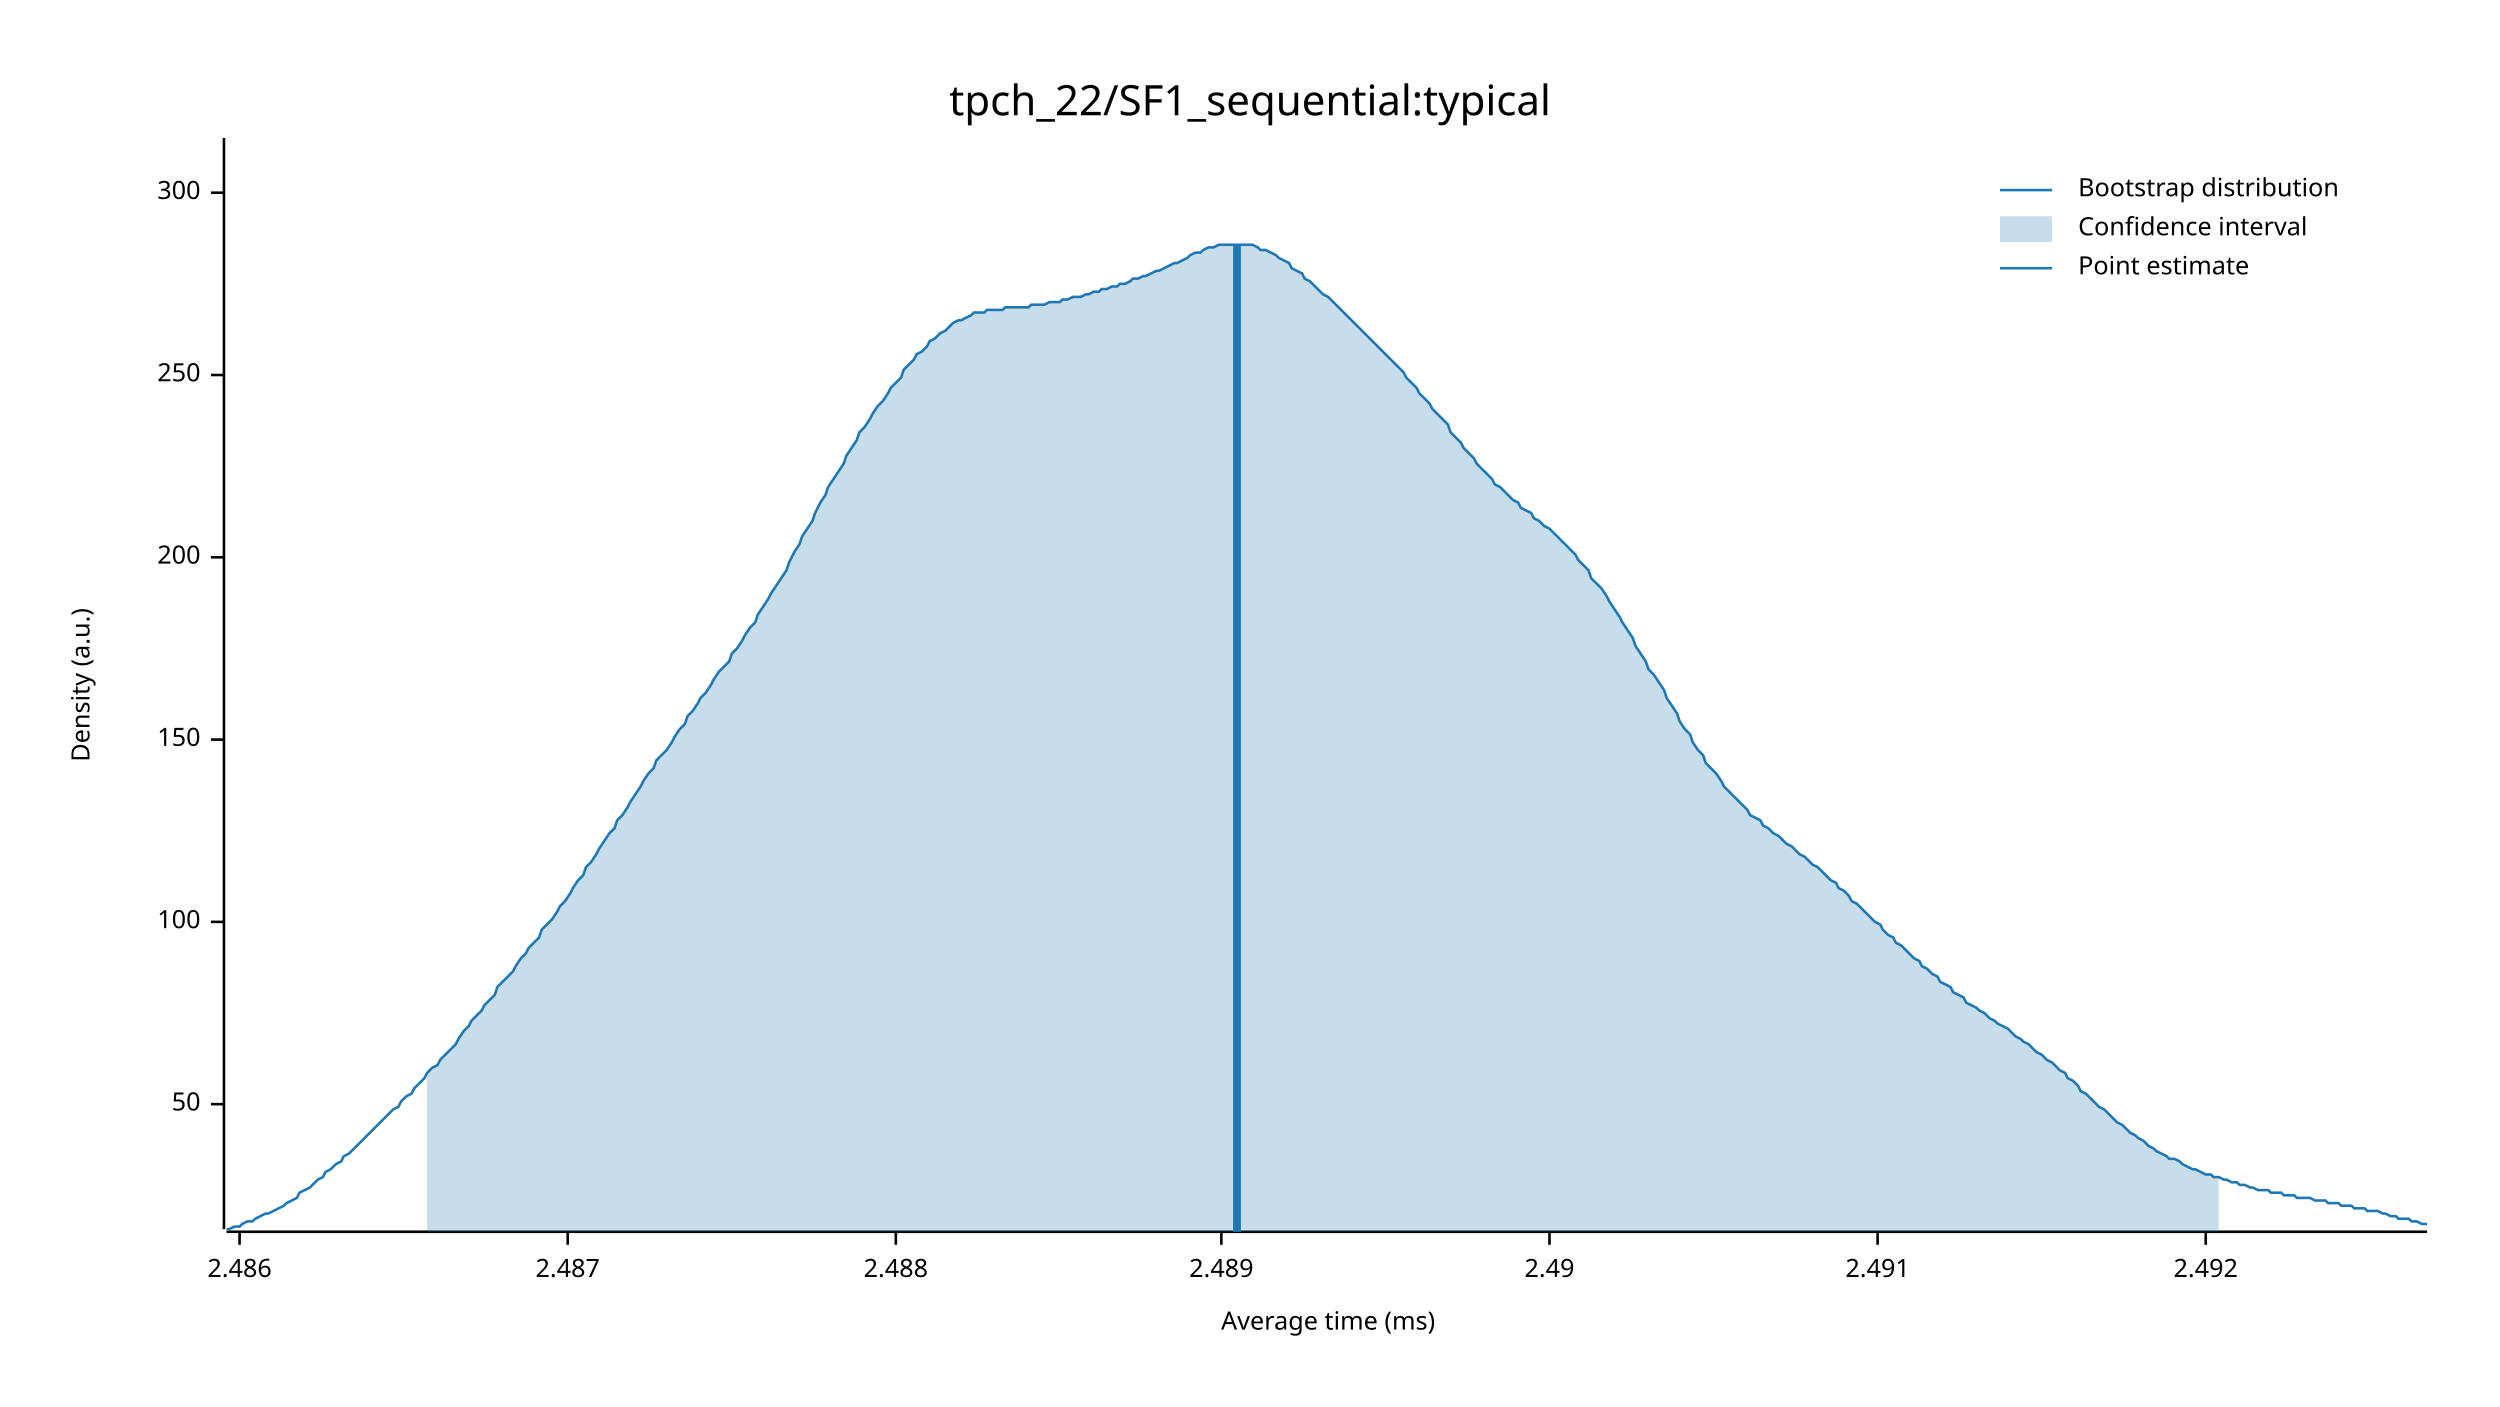
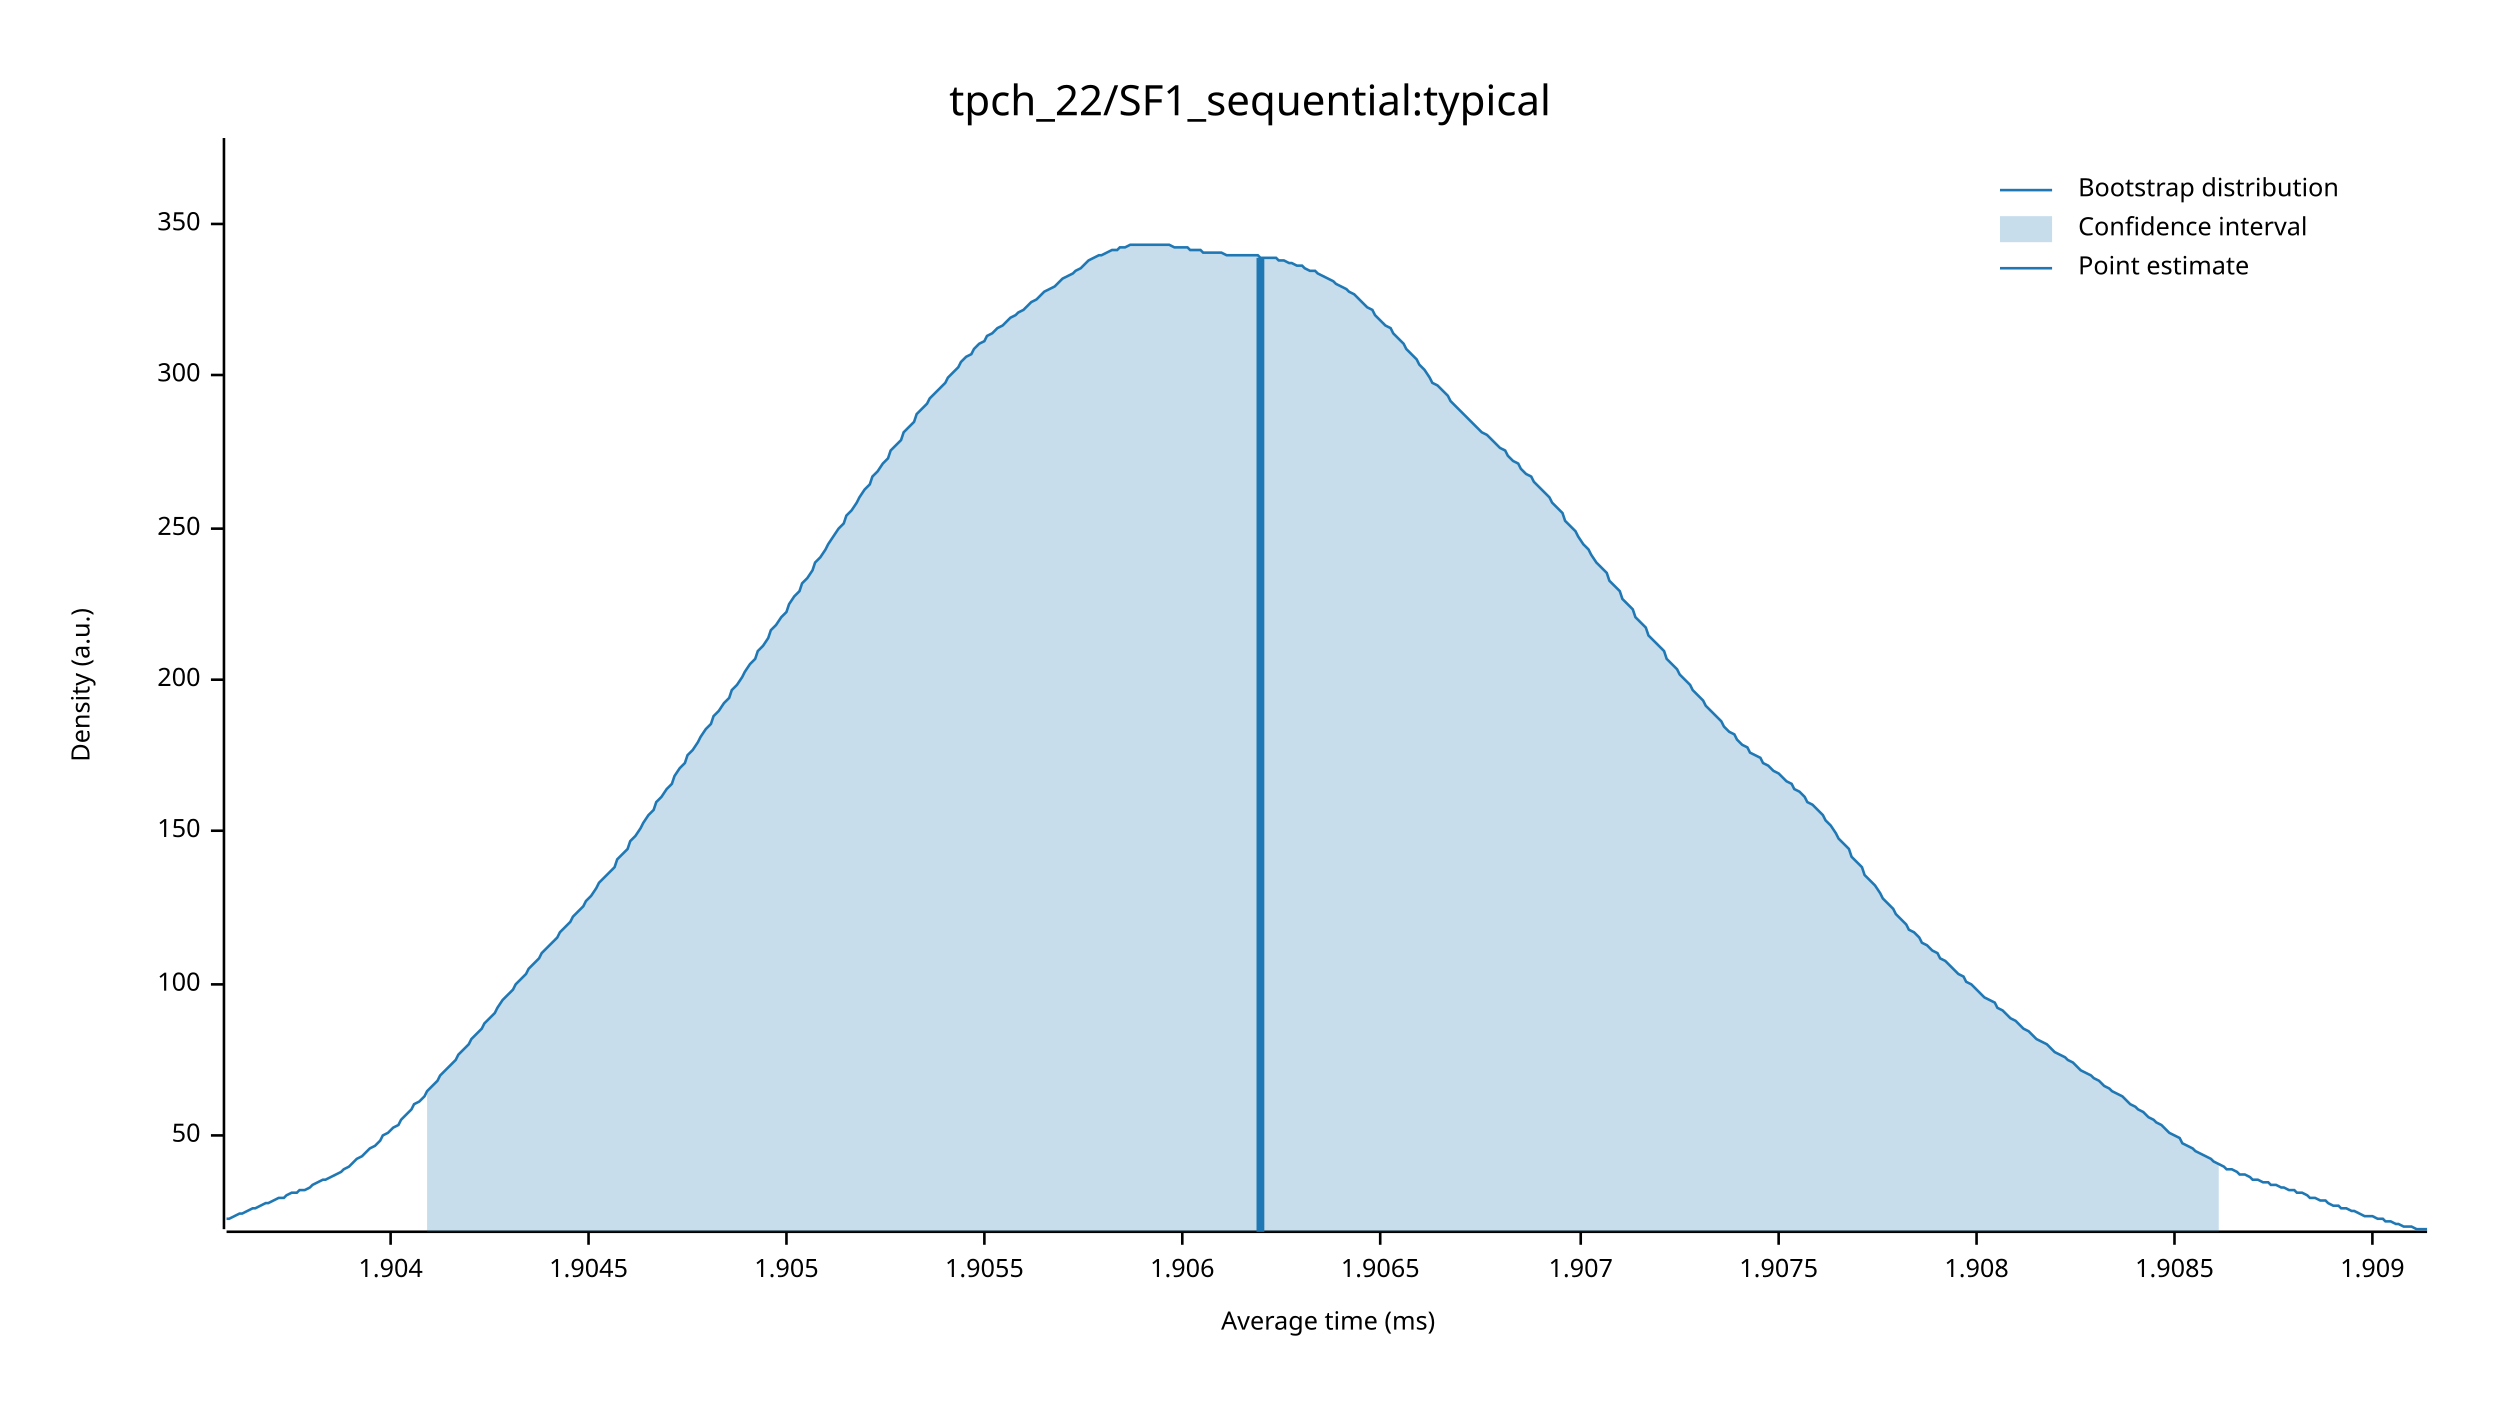
<svg xmlns="http://www.w3.org/2000/svg" width="960" height="540" viewBox="0 0 960 540">
  <text x="480" y="32" dy="0.76em" text-anchor="middle" font-family="sans-serif" font-size="16.129" opacity="1" fill="#000000">
tpch_22/SF1_sequential:typical
</text>
  <text x="27" y="263" dy="0.76em" text-anchor="middle" font-family="sans-serif" font-size="9.677" opacity="1" fill="#000000" transform="rotate(270, 27, 263)">
Density (a.u.)
</text>
  <text x="510" y="513" dy="-0.5ex" text-anchor="middle" font-family="sans-serif" font-size="9.677" opacity="1" fill="#000000">
Average time (ms)
</text>
  <polyline fill="none" opacity="1" stroke="#000000" stroke-width="1" points="86,53 86,472 " />
-   <text x="77" y="424" dy="0.5ex" text-anchor="end" font-family="sans-serif" font-size="9.677" opacity="1" fill="#000000">
+   <text x="77" y="436" dy="0.5ex" text-anchor="end" font-family="sans-serif" font-size="9.677" opacity="1" fill="#000000">
50
</text>
-   <polyline fill="none" opacity="1" stroke="#000000" stroke-width="1" points="81,424 86,424 " />
-   <text x="77" y="354" dy="0.5ex" text-anchor="end" font-family="sans-serif" font-size="9.677" opacity="1" fill="#000000">
+   <polyline fill="none" opacity="1" stroke="#000000" stroke-width="1" points="81,436 86,436 " />
+   <text x="77" y="378" dy="0.5ex" text-anchor="end" font-family="sans-serif" font-size="9.677" opacity="1" fill="#000000">
100
</text>
-   <polyline fill="none" opacity="1" stroke="#000000" stroke-width="1" points="81,354 86,354 " />
-   <text x="77" y="284" dy="0.5ex" text-anchor="end" font-family="sans-serif" font-size="9.677" opacity="1" fill="#000000">
+   <polyline fill="none" opacity="1" stroke="#000000" stroke-width="1" points="81,378 86,378 " />
+   <text x="77" y="319" dy="0.5ex" text-anchor="end" font-family="sans-serif" font-size="9.677" opacity="1" fill="#000000">
150
</text>
-   <polyline fill="none" opacity="1" stroke="#000000" stroke-width="1" points="81,284 86,284 " />
-   <text x="77" y="214" dy="0.5ex" text-anchor="end" font-family="sans-serif" font-size="9.677" opacity="1" fill="#000000">
+   <polyline fill="none" opacity="1" stroke="#000000" stroke-width="1" points="81,319 86,319 " />
+   <text x="77" y="261" dy="0.5ex" text-anchor="end" font-family="sans-serif" font-size="9.677" opacity="1" fill="#000000">
200
</text>
-   <polyline fill="none" opacity="1" stroke="#000000" stroke-width="1" points="81,214 86,214 " />
-   <text x="77" y="144" dy="0.5ex" text-anchor="end" font-family="sans-serif" font-size="9.677" opacity="1" fill="#000000">
+   <polyline fill="none" opacity="1" stroke="#000000" stroke-width="1" points="81,261 86,261 " />
+   <text x="77" y="203" dy="0.5ex" text-anchor="end" font-family="sans-serif" font-size="9.677" opacity="1" fill="#000000">
250
</text>
-   <polyline fill="none" opacity="1" stroke="#000000" stroke-width="1" points="81,144 86,144 " />
-   <text x="77" y="74" dy="0.5ex" text-anchor="end" font-family="sans-serif" font-size="9.677" opacity="1" fill="#000000">
+   <polyline fill="none" opacity="1" stroke="#000000" stroke-width="1" points="81,203 86,203 " />
+   <text x="77" y="144" dy="0.5ex" text-anchor="end" font-family="sans-serif" font-size="9.677" opacity="1" fill="#000000">
300
</text>
-   <polyline fill="none" opacity="1" stroke="#000000" stroke-width="1" points="81,74 86,74 " />
+   <polyline fill="none" opacity="1" stroke="#000000" stroke-width="1" points="81,144 86,144 " />
+   <text x="77" y="86" dy="0.5ex" text-anchor="end" font-family="sans-serif" font-size="9.677" opacity="1" fill="#000000">
+ 350
+ </text>
+   <polyline fill="none" opacity="1" stroke="#000000" stroke-width="1" points="81,86 86,86 " />
  <polyline fill="none" opacity="1" stroke="#000000" stroke-width="1" points="87,473 932,473 " />
-   <text x="92" y="483" dy="0.76em" text-anchor="middle" font-family="sans-serif" font-size="9.677" opacity="1" fill="#000000">
- 2.486
+   <text x="150" y="483" dy="0.76em" text-anchor="middle" font-family="sans-serif" font-size="9.677" opacity="1" fill="#000000">
+ 1.904
</text>
-   <polyline fill="none" opacity="1" stroke="#000000" stroke-width="1" points="92,473 92,478 " />
-   <text x="218" y="483" dy="0.76em" text-anchor="middle" font-family="sans-serif" font-size="9.677" opacity="1" fill="#000000">
- 2.487
+   <polyline fill="none" opacity="1" stroke="#000000" stroke-width="1" points="150,473 150,478 " />
+   <text x="226" y="483" dy="0.76em" text-anchor="middle" font-family="sans-serif" font-size="9.677" opacity="1" fill="#000000">
+ 1.9045
</text>
-   <polyline fill="none" opacity="1" stroke="#000000" stroke-width="1" points="218,473 218,478 " />
-   <text x="344" y="483" dy="0.76em" text-anchor="middle" font-family="sans-serif" font-size="9.677" opacity="1" fill="#000000">
- 2.488
+   <polyline fill="none" opacity="1" stroke="#000000" stroke-width="1" points="226,473 226,478 " />
+   <text x="302" y="483" dy="0.76em" text-anchor="middle" font-family="sans-serif" font-size="9.677" opacity="1" fill="#000000">
+ 1.905
</text>
-   <polyline fill="none" opacity="1" stroke="#000000" stroke-width="1" points="344,473 344,478 " />
-   <text x="469" y="483" dy="0.76em" text-anchor="middle" font-family="sans-serif" font-size="9.677" opacity="1" fill="#000000">
- 2.489
+   <polyline fill="none" opacity="1" stroke="#000000" stroke-width="1" points="302,473 302,478 " />
+   <text x="378" y="483" dy="0.76em" text-anchor="middle" font-family="sans-serif" font-size="9.677" opacity="1" fill="#000000">
+ 1.9055
</text>
-   <polyline fill="none" opacity="1" stroke="#000000" stroke-width="1" points="469,473 469,478 " />
-   <text x="595" y="483" dy="0.76em" text-anchor="middle" font-family="sans-serif" font-size="9.677" opacity="1" fill="#000000">
- 2.49
+   <polyline fill="none" opacity="1" stroke="#000000" stroke-width="1" points="378,473 378,478 " />
+   <text x="454" y="483" dy="0.76em" text-anchor="middle" font-family="sans-serif" font-size="9.677" opacity="1" fill="#000000">
+ 1.906
</text>
-   <polyline fill="none" opacity="1" stroke="#000000" stroke-width="1" points="595,473 595,478 " />
-   <text x="721" y="483" dy="0.76em" text-anchor="middle" font-family="sans-serif" font-size="9.677" opacity="1" fill="#000000">
- 2.491
+   <polyline fill="none" opacity="1" stroke="#000000" stroke-width="1" points="454,473 454,478 " />
+   <text x="530" y="483" dy="0.76em" text-anchor="middle" font-family="sans-serif" font-size="9.677" opacity="1" fill="#000000">
+ 1.9065
</text>
-   <polyline fill="none" opacity="1" stroke="#000000" stroke-width="1" points="721,473 721,478 " />
-   <text x="847" y="483" dy="0.76em" text-anchor="middle" font-family="sans-serif" font-size="9.677" opacity="1" fill="#000000">
- 2.492
+   <polyline fill="none" opacity="1" stroke="#000000" stroke-width="1" points="530,473 530,478 " />
+   <text x="607" y="483" dy="0.76em" text-anchor="middle" font-family="sans-serif" font-size="9.677" opacity="1" fill="#000000">
+ 1.907
</text>
-   <polyline fill="none" opacity="1" stroke="#000000" stroke-width="1" points="847,473 847,478 " />
-   <polyline fill="none" opacity="1" stroke="#1F78B4" stroke-width="1" points="87,472 88,472 90,471 92,471 93,470 95,469 97,469 98,468 100,467 102,466 103,466 105,465 107,464 109,463 110,462 112,461 114,460 115,458 117,457 119,456 120,455 122,453 124,452 125,450 127,449 129,447 131,446 132,444 134,443 136,441 137,440 139,438 141,436 142,435 144,433 146,431 147,430 149,428 151,426 153,425 154,423 156,421 158,420 159,418 161,416 163,414 164,412 166,410 168,409 169,407 171,405 173,403 175,401 176,399 178,396 180,394 181,392 183,390 185,388 186,386 188,384 190,382 191,379 193,377 195,375 197,373 198,371 200,368 202,366 203,364 205,362 207,360 208,357 210,355 212,353 214,350 215,348 217,346 219,343 220,341 222,338 224,336 225,333 227,331 229,328 230,326 232,323 234,320 236,318 237,315 239,313 241,310 242,308 244,305 246,302 247,300 249,297 251,295 252,292 254,290 256,288 258,285 259,283 261,280 263,278 264,275 266,273 268,270 269,268 271,266 273,263 274,261 276,258 278,256 280,254 281,251 283,249 285,246 286,244 288,241 290,239 291,236 293,233 295,230 296,228 298,225 300,222 302,219 303,216 305,212 307,209 308,206 310,203 312,200 313,197 315,193 317,190 318,187 320,184 322,181 324,178 325,175 327,172 329,169 330,166 332,164 334,161 335,159 337,156 339,154 341,151 342,149 344,147 346,145 347,142 349,140 351,138 352,136 354,135 356,133 357,131 359,130 361,128 363,127 364,126 366,124 368,123 369,123 371,122 373,121 374,120 376,120 378,120 379,119 381,119 383,119 385,119 386,118 388,118 390,118 391,118 393,118 395,118 396,117 398,117 400,117 401,117 403,116 405,116 407,116 408,115 410,115 412,114 413,114 415,114 417,113 418,113 420,112 422,112 423,111 425,111 427,110 429,110 430,109 432,109 434,108 435,107 437,107 439,106 440,106 442,105 444,104 445,104 447,103 449,102 451,101 452,101 454,100 456,99 457,98 459,97 461,97 462,96 464,95 466,95 468,94 469,94 471,94 473,94 474,94 476,94 478,94 479,94 481,94 483,95 484,96 486,96 488,97 490,98 491,99 493,100 495,101 496,103 498,104 500,105 501,107 503,108 505,110 506,111 508,113 510,114 512,116 513,117 515,119 517,121 518,122 520,124 522,126 523,127 525,129 527,131 528,132 530,134 532,136 534,138 535,139 537,141 539,143 540,145 542,147 544,149 545,151 547,153 549,155 550,157 552,159 554,161 556,163 557,166 559,168 561,170 562,172 564,174 566,176 567,178 569,180 571,182 573,184 574,186 576,187 578,189 579,190 581,192 583,193 584,195 586,196 588,197 589,199 591,200 593,202 595,203 596,204 598,206 600,208 601,209 603,211 605,213 606,215 608,217 610,219 611,222 613,224 615,226 617,229 618,231 620,234 622,237 623,239 625,242 627,245 628,248 630,251 632,254 633,257 635,259 637,262 639,265 640,268 642,271 644,274 645,277 647,280 649,282 650,285 652,288 654,290 655,293 657,295 659,297 661,300 662,302 664,304 666,306 667,307 669,309 671,311 672,313 674,314 676,315 677,317 679,318 681,320 683,321 684,322 686,324 688,325 689,326 691,328 693,329 694,330 696,332 698,333 700,335 701,336 703,338 705,339 706,341 708,342 710,344 711,346 713,347 715,349 716,350 718,352 720,354 722,355 723,357 725,359 727,360 728,362 730,363 732,365 733,366 735,368 737,369 738,371 740,372 742,374 744,375 745,377 747,378 749,379 750,381 752,382 754,383 755,385 757,386 759,387 760,388 762,389 764,391 766,392 767,393 769,394 771,395 772,396 774,398 776,399 777,400 779,401 781,403 782,404 784,405 786,407 788,408 789,409 791,411 793,412 794,414 796,415 798,417 799,419 801,420 803,422 804,423 806,425 808,426 810,428 811,429 813,431 815,432 816,433 818,435 820,436 821,437 823,438 825,440 827,441 828,442 830,443 832,444 833,445 835,445 837,446 838,447 840,448 842,449 843,449 845,450 847,451 849,451 850,452 852,452 854,453 855,453 857,454 859,454 860,455 862,455 864,456 865,456 867,457 869,457 871,457 872,458 874,458 876,458 877,459 879,459 881,459 882,460 884,460 886,460 887,460 889,461 891,461 893,461 894,462 896,462 898,462 899,463 901,463 903,463 904,464 906,464 908,464 909,465 911,465 913,465 915,466 916,466 918,467 920,467 921,468 923,468 925,468 926,469 928,469 930,470 932,470 " />
-   <polygon opacity="0.25" fill="#1F78B4" points="164,412 166,410 168,409 169,407 171,405 173,403 175,401 176,399 178,396 180,394 181,392 183,390 185,388 186,386 188,384 190,382 191,379 193,377 195,375 197,373 198,371 200,368 202,366 203,364 205,362 207,360 208,357 210,355 212,353 214,350 215,348 217,346 219,343 220,341 222,338 224,336 225,333 227,331 229,328 230,326 232,323 234,320 236,318 237,315 239,313 241,310 242,308 244,305 246,302 247,300 249,297 251,295 252,292 254,290 256,288 258,285 259,283 261,280 263,278 264,275 266,273 268,270 269,268 271,266 273,263 274,261 276,258 278,256 280,254 281,251 283,249 285,246 286,244 288,241 290,239 291,236 293,233 295,230 296,228 298,225 300,222 302,219 303,216 305,212 307,209 308,206 310,203 312,200 313,197 315,193 317,190 318,187 320,184 322,181 324,178 325,175 327,172 329,169 330,166 332,164 334,161 335,159 337,156 339,154 341,151 342,149 344,147 346,145 347,142 349,140 351,138 352,136 354,135 356,133 357,131 359,130 361,128 363,127 364,126 366,124 368,123 369,123 371,122 373,121 374,120 376,120 378,120 379,119 381,119 383,119 385,119 386,118 388,118 390,118 391,118 393,118 395,118 396,117 398,117 400,117 401,117 403,116 405,116 407,116 408,115 410,115 412,114 413,114 415,114 417,113 418,113 420,112 422,112 423,111 425,111 427,110 429,110 430,109 432,109 434,108 435,107 437,107 439,106 440,106 442,105 444,104 445,104 447,103 449,102 451,101 452,101 454,100 456,99 457,98 459,97 461,97 462,96 464,95 466,95 468,94 469,94 471,94 473,94 474,94 476,94 478,94 479,94 481,94 483,95 484,96 486,96 488,97 490,98 491,99 493,100 495,101 496,103 498,104 500,105 501,107 503,108 505,110 506,111 508,113 510,114 512,116 513,117 515,119 517,121 518,122 520,124 522,126 523,127 525,129 527,131 528,132 530,134 532,136 534,138 535,139 537,141 539,143 540,145 542,147 544,149 545,151 547,153 549,155 550,157 552,159 554,161 556,163 557,166 559,168 561,170 562,172 564,174 566,176 567,178 569,180 571,182 573,184 574,186 576,187 578,189 579,190 581,192 583,193 584,195 586,196 588,197 589,199 591,200 593,202 595,203 596,204 598,206 600,208 601,209 603,211 605,213 606,215 608,217 610,219 611,222 613,224 615,226 617,229 618,231 620,234 622,237 623,239 625,242 627,245 628,248 630,251 632,254 633,257 635,259 637,262 639,265 640,268 642,271 644,274 645,277 647,280 649,282 650,285 652,288 654,290 655,293 657,295 659,297 661,300 662,302 664,304 666,306 667,307 669,309 671,311 672,313 674,314 676,315 677,317 679,318 681,320 683,321 684,322 686,324 688,325 689,326 691,328 693,329 694,330 696,332 698,333 700,335 701,336 703,338 705,339 706,341 708,342 710,344 711,346 713,347 715,349 716,350 718,352 720,354 722,355 723,357 725,359 727,360 728,362 730,363 732,365 733,366 735,368 737,369 738,371 740,372 742,374 744,375 745,377 747,378 749,379 750,381 752,382 754,383 755,385 757,386 759,387 760,388 762,389 764,391 766,392 767,393 769,394 771,395 772,396 774,398 776,399 777,400 779,401 781,403 782,404 784,405 786,407 788,408 789,409 791,411 793,412 794,414 796,415 798,417 799,419 801,420 803,422 804,423 806,425 808,426 810,428 811,429 813,431 815,432 816,433 818,435 820,436 821,437 823,438 825,440 827,441 828,442 830,443 832,444 833,445 835,445 837,446 838,447 840,448 842,449 843,449 845,450 847,451 849,451 850,452 852,452 852,473 164,473 " />
-   <polyline fill="none" opacity="1" stroke="#1F78B4" stroke-width="3" points="475,473 475,94 " />
+   <polyline fill="none" opacity="1" stroke="#000000" stroke-width="1" points="607,473 607,478 " />
+   <text x="683" y="483" dy="0.76em" text-anchor="middle" font-family="sans-serif" font-size="9.677" opacity="1" fill="#000000">
+ 1.9075
+ </text>
+   <polyline fill="none" opacity="1" stroke="#000000" stroke-width="1" points="683,473 683,478 " />
+   <text x="759" y="483" dy="0.76em" text-anchor="middle" font-family="sans-serif" font-size="9.677" opacity="1" fill="#000000">
+ 1.908
+ </text>
+   <polyline fill="none" opacity="1" stroke="#000000" stroke-width="1" points="759,473 759,478 " />
+   <text x="835" y="483" dy="0.76em" text-anchor="middle" font-family="sans-serif" font-size="9.677" opacity="1" fill="#000000">
+ 1.9085
+ </text>
+   <polyline fill="none" opacity="1" stroke="#000000" stroke-width="1" points="835,473 835,478 " />
+   <text x="911" y="483" dy="0.76em" text-anchor="middle" font-family="sans-serif" font-size="9.677" opacity="1" fill="#000000">
+ 1.909
+ </text>
+   <polyline fill="none" opacity="1" stroke="#000000" stroke-width="1" points="911,473 911,478 " />
+   <polyline fill="none" opacity="1" stroke="#1F78B4" stroke-width="1" points="87,468 88,468 90,467 92,466 93,466 95,465 97,464 98,464 100,463 102,462 103,462 105,461 107,460 109,460 110,459 112,458 114,458 115,457 117,457 119,456 120,455 122,454 124,453 125,453 127,452 129,451 131,450 132,449 134,448 136,446 137,445 139,444 141,442 142,441 144,440 146,438 147,436 149,435 151,433 153,432 154,430 156,428 158,426 159,424 161,423 163,421 164,419 166,417 168,415 169,413 171,411 173,409 175,407 176,405 178,403 180,401 181,399 183,397 185,395 186,393 188,391 190,389 191,387 193,384 195,382 197,380 198,378 200,376 202,374 203,372 205,370 207,368 208,366 210,364 212,362 214,360 215,358 217,356 219,354 220,352 222,350 224,348 225,346 227,344 229,341 230,339 232,337 234,335 236,333 237,330 239,328 241,326 242,323 244,321 246,318 247,316 249,313 251,311 252,308 254,306 256,303 258,301 259,298 261,295 263,293 264,290 266,288 268,285 269,283 271,280 273,278 274,275 276,273 278,270 280,268 281,265 283,263 285,260 286,258 288,255 290,253 291,250 293,248 295,245 296,242 298,240 300,237 302,235 303,232 305,229 307,227 308,224 310,222 312,219 313,216 315,214 317,211 318,209 320,206 322,203 324,201 325,198 327,196 329,193 330,191 332,188 334,186 335,183 337,181 339,178 341,176 342,173 344,171 346,169 347,166 349,164 351,162 352,159 354,157 356,155 357,153 359,151 361,149 363,147 364,145 366,143 368,141 369,139 371,137 373,136 374,134 376,132 378,131 379,129 381,128 383,126 385,125 386,124 388,122 390,121 391,120 393,119 395,117 396,116 398,115 400,113 401,112 403,111 405,110 407,108 408,107 410,106 412,105 413,104 415,103 417,101 418,100 420,99 422,98 423,98 425,97 427,96 429,96 430,95 432,95 434,94 435,94 437,94 439,94 440,94 442,94 444,94 445,94 447,94 449,94 451,95 452,95 454,95 456,95 457,96 459,96 461,96 462,97 464,97 466,97 468,97 469,97 471,98 473,98 474,98 476,98 478,98 479,98 481,98 483,98 484,99 486,99 488,99 490,99 491,100 493,100 495,101 496,101 498,102 500,102 501,103 503,104 505,104 506,105 508,106 510,107 512,108 513,109 515,110 517,111 518,112 520,113 522,115 523,116 525,118 527,119 528,121 530,123 532,125 534,126 535,128 537,130 539,132 540,134 542,136 544,138 545,140 547,142 549,145 550,147 552,148 554,150 556,152 557,154 559,156 561,158 562,159 564,161 566,163 567,164 569,166 571,167 573,169 574,170 576,172 578,173 579,175 581,177 583,178 584,180 586,182 588,183 589,185 591,187 593,189 595,191 596,193 598,195 600,197 601,200 603,202 605,204 606,206 608,209 610,211 611,213 613,216 615,218 617,220 618,223 620,225 622,227 623,230 625,232 627,234 628,237 630,239 632,241 633,244 635,246 637,248 639,250 640,253 642,255 644,257 645,259 647,261 649,263 650,265 652,267 654,269 655,271 657,273 659,275 661,277 662,279 664,281 666,282 667,284 669,286 671,287 672,289 674,290 676,291 677,293 679,294 681,296 683,297 684,298 686,300 688,301 689,303 691,304 693,306 694,308 696,309 698,311 700,313 701,315 703,317 705,320 706,322 708,324 710,326 711,329 713,331 715,333 716,336 718,338 720,340 722,343 723,345 725,347 727,349 728,351 730,353 732,355 733,357 735,358 737,360 738,362 740,363 742,365 744,366 745,368 747,369 749,371 750,372 752,374 754,375 755,377 757,378 759,380 760,381 762,383 764,384 766,385 767,387 769,388 771,390 772,391 774,392 776,394 777,395 779,396 781,398 782,399 784,400 786,401 788,403 789,404 791,405 793,406 794,407 796,408 798,410 799,411 801,412 803,413 804,414 806,415 808,417 810,418 811,419 813,420 815,421 816,422 818,424 820,425 821,426 823,427 825,429 827,430 828,431 830,432 832,434 833,435 835,436 837,437 838,439 840,440 842,441 843,442 845,443 847,444 849,445 850,446 852,447 854,448 855,449 857,449 859,450 860,451 862,451 864,452 865,453 867,453 869,454 871,454 872,455 874,455 876,456 877,456 879,457 881,457 882,458 884,458 886,459 887,460 889,460 891,461 893,461 894,462 896,463 898,463 899,464 901,464 903,465 904,465 906,466 908,467 909,467 911,467 913,468 915,468 916,469 918,469 920,470 921,470 923,471 925,471 926,471 928,472 930,472 932,472 " />
+   <polygon opacity="0.25" fill="#1F78B4" points="164,419 166,417 168,415 169,413 171,411 173,409 175,407 176,405 178,403 180,401 181,399 183,397 185,395 186,393 188,391 190,389 191,387 193,384 195,382 197,380 198,378 200,376 202,374 203,372 205,370 207,368 208,366 210,364 212,362 214,360 215,358 217,356 219,354 220,352 222,350 224,348 225,346 227,344 229,341 230,339 232,337 234,335 236,333 237,330 239,328 241,326 242,323 244,321 246,318 247,316 249,313 251,311 252,308 254,306 256,303 258,301 259,298 261,295 263,293 264,290 266,288 268,285 269,283 271,280 273,278 274,275 276,273 278,270 280,268 281,265 283,263 285,260 286,258 288,255 290,253 291,250 293,248 295,245 296,242 298,240 300,237 302,235 303,232 305,229 307,227 308,224 310,222 312,219 313,216 315,214 317,211 318,209 320,206 322,203 324,201 325,198 327,196 329,193 330,191 332,188 334,186 335,183 337,181 339,178 341,176 342,173 344,171 346,169 347,166 349,164 351,162 352,159 354,157 356,155 357,153 359,151 361,149 363,147 364,145 366,143 368,141 369,139 371,137 373,136 374,134 376,132 378,131 379,129 381,128 383,126 385,125 386,124 388,122 390,121 391,120 393,119 395,117 396,116 398,115 400,113 401,112 403,111 405,110 407,108 408,107 410,106 412,105 413,104 415,103 417,101 418,100 420,99 422,98 423,98 425,97 427,96 429,96 430,95 432,95 434,94 435,94 437,94 439,94 440,94 442,94 444,94 445,94 447,94 449,94 451,95 452,95 454,95 456,95 457,96 459,96 461,96 462,97 464,97 466,97 468,97 469,97 471,98 473,98 474,98 476,98 478,98 479,98 481,98 483,98 484,99 486,99 488,99 490,99 491,100 493,100 495,101 496,101 498,102 500,102 501,103 503,104 505,104 506,105 508,106 510,107 512,108 513,109 515,110 517,111 518,112 520,113 522,115 523,116 525,118 527,119 528,121 530,123 532,125 534,126 535,128 537,130 539,132 540,134 542,136 544,138 545,140 547,142 549,145 550,147 552,148 554,150 556,152 557,154 559,156 561,158 562,159 564,161 566,163 567,164 569,166 571,167 573,169 574,170 576,172 578,173 579,175 581,177 583,178 584,180 586,182 588,183 589,185 591,187 593,189 595,191 596,193 598,195 600,197 601,200 603,202 605,204 606,206 608,209 610,211 611,213 613,216 615,218 617,220 618,223 620,225 622,227 623,230 625,232 627,234 628,237 630,239 632,241 633,244 635,246 637,248 639,250 640,253 642,255 644,257 645,259 647,261 649,263 650,265 652,267 654,269 655,271 657,273 659,275 661,277 662,279 664,281 666,282 667,284 669,286 671,287 672,289 674,290 676,291 677,293 679,294 681,296 683,297 684,298 686,300 688,301 689,303 691,304 693,306 694,308 696,309 698,311 700,313 701,315 703,317 705,320 706,322 708,324 710,326 711,329 713,331 715,333 716,336 718,338 720,340 722,343 723,345 725,347 727,349 728,351 730,353 732,355 733,357 735,358 737,360 738,362 740,363 742,365 744,366 745,368 747,369 749,371 750,372 752,374 754,375 755,377 757,378 759,380 760,381 762,383 764,384 766,385 767,387 769,388 771,390 772,391 774,392 776,394 777,395 779,396 781,398 782,399 784,400 786,401 788,403 789,404 791,405 793,406 794,407 796,408 798,410 799,411 801,412 803,413 804,414 806,415 808,417 810,418 811,419 813,420 815,421 816,422 818,424 820,425 821,426 823,427 825,429 827,430 828,431 830,432 832,434 833,435 835,436 837,437 838,439 840,440 842,441 843,442 845,443 847,444 849,445 850,446 852,447 852,473 164,473 " />
+   <polyline fill="none" opacity="1" stroke="#1F78B4" stroke-width="3" points="484,473 484,99 " />
  <text x="798" y="68" dy="0.76em" text-anchor="start" font-family="sans-serif" font-size="9.677" opacity="1" fill="#000000">
Bootstrap distribution
</text>
  <text x="798" y="83" dy="0.76em" text-anchor="start" font-family="sans-serif" font-size="9.677" opacity="1" fill="#000000">
Confidence interval
</text>
  <text x="798" y="98" dy="0.76em" text-anchor="start" font-family="sans-serif" font-size="9.677" opacity="1" fill="#000000">
Point estimate
</text>
  <polyline fill="none" opacity="1" stroke="#1F78B4" stroke-width="1" points="768,73 788,73 " />
  <rect x="768" y="83" width="20" height="10" opacity="0.25" fill="#1F78B4" stroke="none" />
  <polyline fill="none" opacity="1" stroke="#1F78B4" stroke-width="1" points="768,103 788,103 " />
</svg>
